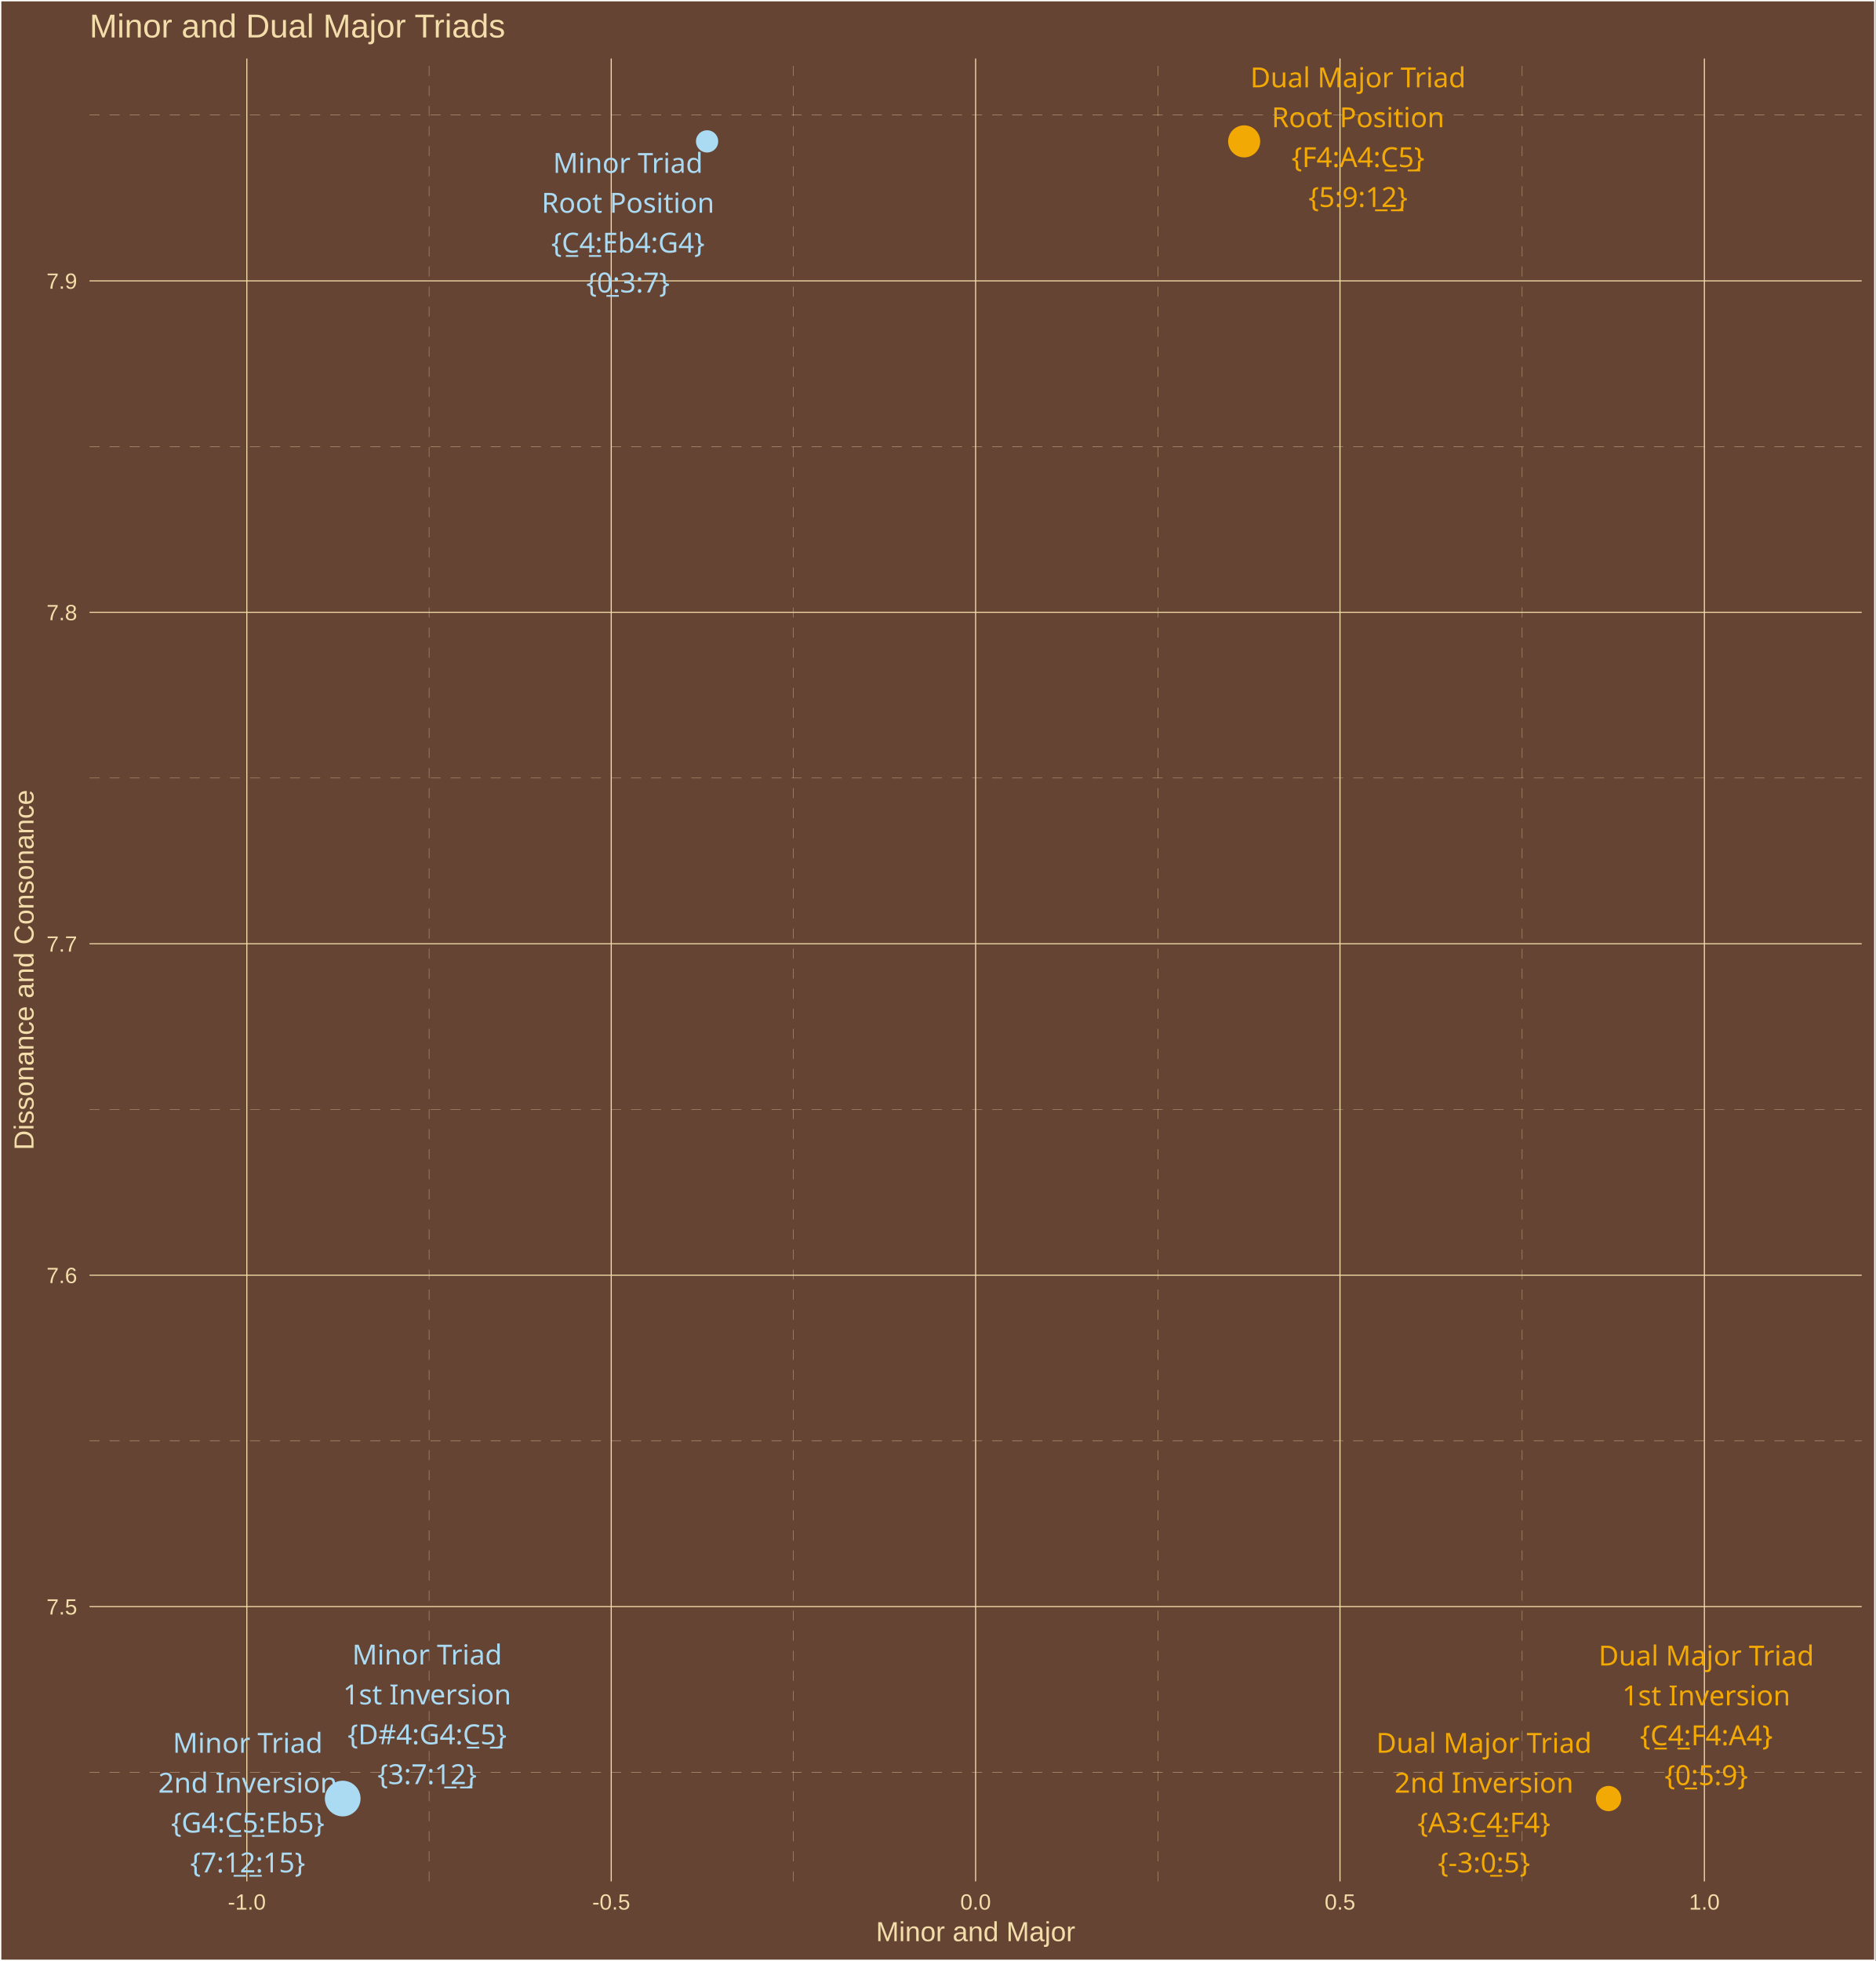
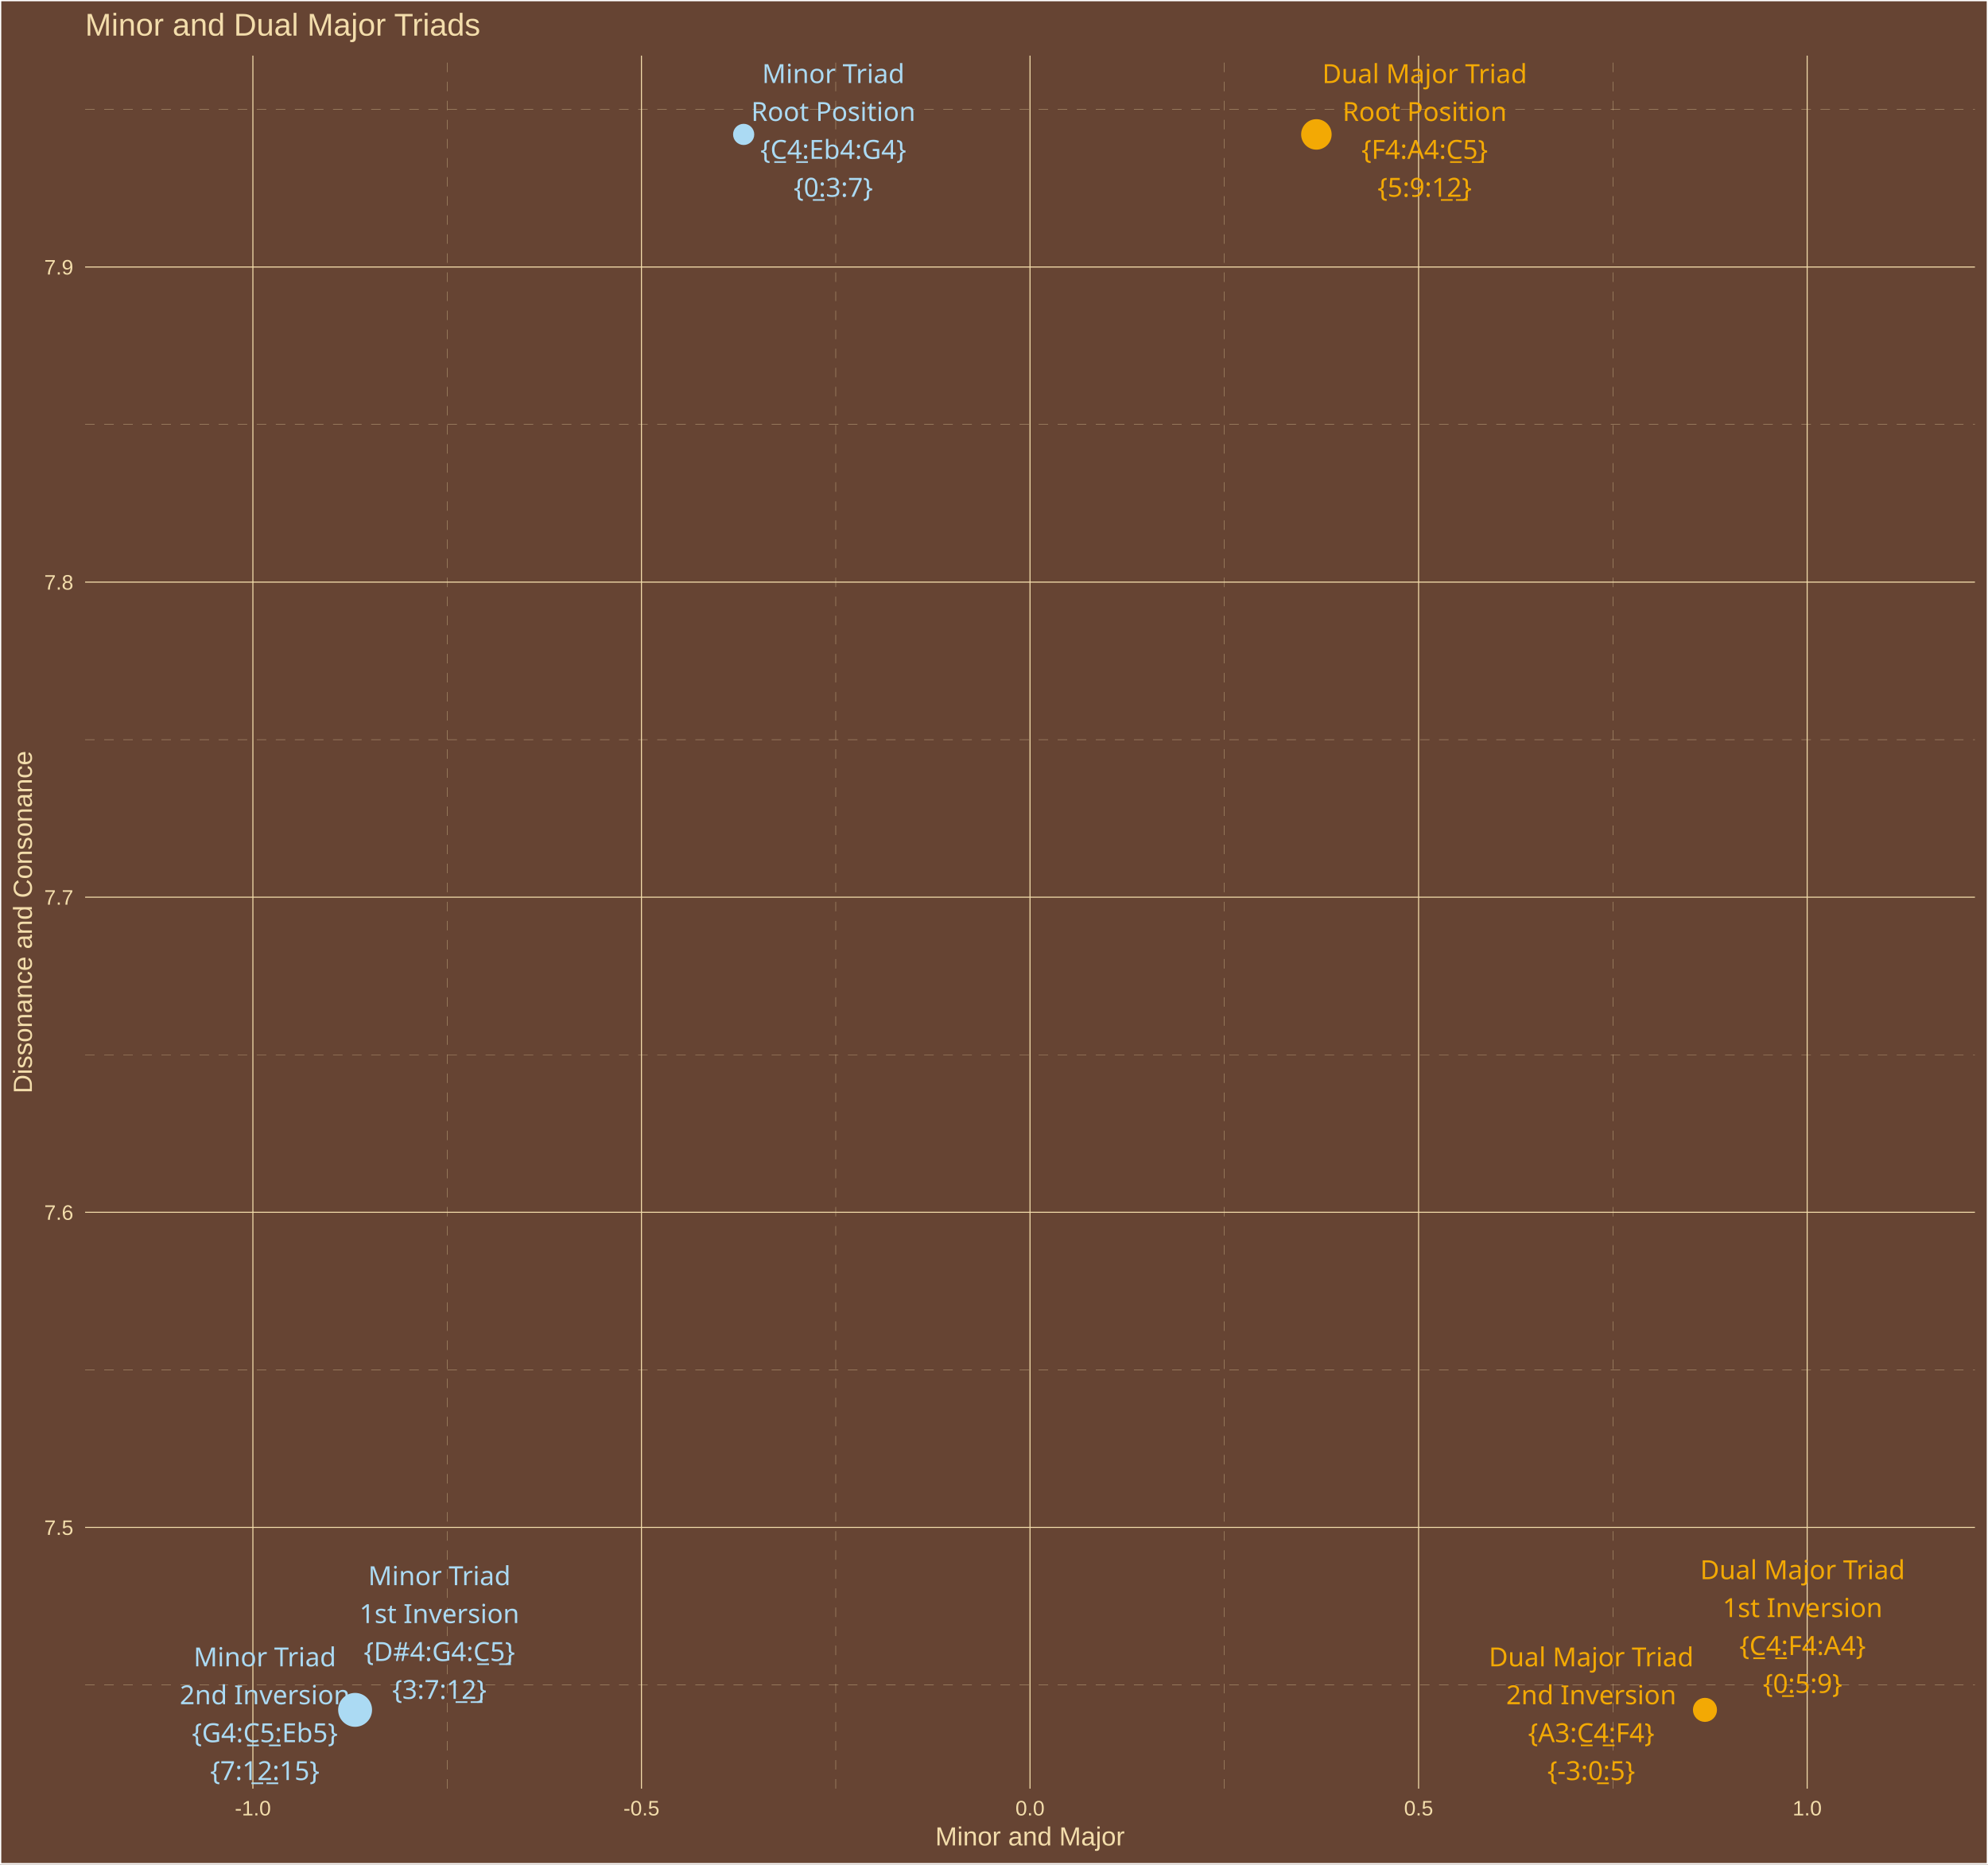
- <svg xmlns="http://www.w3.org/2000/svg" class="svglite" width="748.00pt" height="782.00pt" viewBox="0 0 748.00 782.00">
+ <svg xmlns="http://www.w3.org/2000/svg" class="svglite" width="834.00pt" height="782.00pt" viewBox="0 0 834.00 782.00">
  <defs>
    <style type="text/css">
    .svglite line, .svglite polyline, .svglite polygon, .svglite path, .svglite rect, .svglite circle {
      fill: none;
      stroke: #000000;
      stroke-linecap: round;
      stroke-linejoin: round;
      stroke-miterlimit: 10.00;
    }
    .svglite text {
      white-space: pre;
    }
  </style>
  </defs>
  <rect width="100%" height="100%" style="stroke: none; fill: #664433;" />
  <defs>
-     <clipPath id="cpMC4wMHw3NDguMDB8MC4wMHw3ODIuMDA=">
-       <rect x="0.00" y="0.00" width="748.00" height="782.00" />
+     <clipPath id="cpMC4wMHw4MzQuMDB8MC4wMHw3ODIuMDA=">
+       <rect x="0.00" y="0.00" width="834.00" height="782.00" />
    </clipPath>
  </defs>
-   <g clip-path="url(#cpMC4wMHw3NDguMDB8MC4wMHw3ODIuMDA=)">
-     <rect x="-0" y="0" width="748.00" height="782.00" style="stroke-width: 1.07; stroke: #FFFFFF; fill: #664433;" />
+   <g clip-path="url(#cpMC4wMHw4MzQuMDB8MC4wMHw3ODIuMDA=)">
+     <rect x="-0" y="0" width="834.00" height="782.00" style="stroke-width: 1.07; stroke: #FFFFFF; fill: #664433;" />
  </g>
  <defs>
-     <clipPath id="cpMzUuNzF8NzQyLjUyfDIzLjM0fDc1MC4yNw==">
-       <rect x="35.71" y="23.34" width="706.81" height="726.93" />
+     <clipPath id="cpMzUuNzF8ODI4LjUyfDIzLjM0fDc1MC4yNw==">
+       <rect x="35.71" y="23.34" width="792.81" height="726.93" />
    </clipPath>
  </defs>
-   <g clip-path="url(#cpMzUuNzF8NzQyLjUyfDIzLjM0fDc1MC4yNw==)">
-     <rect x="35.71" y="23.34" width="706.81" height="726.93" style="stroke-width: 1.07; stroke: none; fill: #664433;" />
-     <polyline points="35.71,706.76 742.52,706.76 " style="stroke-width: 0.11; stroke: #F3DDAB; stroke-dasharray: 4.00,4.00; stroke-linecap: butt;" />
-     <polyline points="35.71,574.59 742.52,574.59 " style="stroke-width: 0.11; stroke: #F3DDAB; stroke-dasharray: 4.00,4.00; stroke-linecap: butt;" />
-     <polyline points="35.71,442.42 742.52,442.42 " style="stroke-width: 0.11; stroke: #F3DDAB; stroke-dasharray: 4.00,4.00; stroke-linecap: butt;" />
-     <polyline points="35.71,310.26 742.52,310.26 " style="stroke-width: 0.11; stroke: #F3DDAB; stroke-dasharray: 4.00,4.00; stroke-linecap: butt;" />
-     <polyline points="35.71,178.09 742.52,178.09 " style="stroke-width: 0.11; stroke: #F3DDAB; stroke-dasharray: 4.00,4.00; stroke-linecap: butt;" />
-     <polyline points="35.71,45.92 742.52,45.92 " style="stroke-width: 0.11; stroke: #F3DDAB; stroke-dasharray: 4.00,4.00; stroke-linecap: butt;" />
-     <polyline points="171.12,750.27 171.12,23.34 " style="stroke-width: 0.11; stroke: #F3DDAB; stroke-dasharray: 4.00,4.00; stroke-linecap: butt;" />
-     <polyline points="316.45,750.27 316.45,23.34 " style="stroke-width: 0.11; stroke: #F3DDAB; stroke-dasharray: 4.00,4.00; stroke-linecap: butt;" />
-     <polyline points="461.78,750.27 461.78,23.34 " style="stroke-width: 0.11; stroke: #F3DDAB; stroke-dasharray: 4.00,4.00; stroke-linecap: butt;" />
-     <polyline points="607.11,750.27 607.11,23.34 " style="stroke-width: 0.11; stroke: #F3DDAB; stroke-dasharray: 4.00,4.00; stroke-linecap: butt;" />
-     <polyline points="35.71,640.68 742.52,640.68 " style="stroke-width: 0.43; stroke: #F3DDAB; stroke-linecap: butt;" />
-     <polyline points="35.71,508.51 742.52,508.51 " style="stroke-width: 0.43; stroke: #F3DDAB; stroke-linecap: butt;" />
-     <polyline points="35.71,376.34 742.52,376.34 " style="stroke-width: 0.43; stroke: #F3DDAB; stroke-linecap: butt;" />
-     <polyline points="35.71,244.17 742.52,244.17 " style="stroke-width: 0.43; stroke: #F3DDAB; stroke-linecap: butt;" />
-     <polyline points="35.71,112.00 742.52,112.00 " style="stroke-width: 0.43; stroke: #F3DDAB; stroke-linecap: butt;" />
-     <polyline points="98.45,750.27 98.45,23.34 " style="stroke-width: 0.43; stroke: #F3DDAB; stroke-linecap: butt;" />
-     <polyline points="243.78,750.27 243.78,23.34 " style="stroke-width: 0.43; stroke: #F3DDAB; stroke-linecap: butt;" />
-     <polyline points="389.11,750.27 389.11,23.34 " style="stroke-width: 0.43; stroke: #F3DDAB; stroke-linecap: butt;" />
-     <polyline points="534.44,750.27 534.44,23.34 " style="stroke-width: 0.43; stroke: #F3DDAB; stroke-linecap: butt;" />
-     <polyline points="679.77,750.27 679.77,23.34 " style="stroke-width: 0.43; stroke: #F3DDAB; stroke-linecap: butt;" />
-     <circle cx="282.01" cy="56.38" r="1.95" style="stroke-width: 0.71; stroke: #ABDAF3; fill: #ABDAF3;" />
-     <circle cx="136.68" cy="717.22" r="1.95" style="stroke-width: 0.71; stroke: #ABDAF3; fill: #ABDAF3;" />
-     <circle cx="136.68" cy="717.22" r="1.95" style="stroke-width: 0.71; stroke: #ABDAF3; fill: #ABDAF3;" />
-     <circle cx="496.22" cy="56.38" r="1.95" style="stroke-width: 0.71; stroke: #F3A904; fill: #F3A904;" />
-     <circle cx="641.55" cy="717.22" r="1.95" style="stroke-width: 0.71; stroke: #F3A904; fill: #F3A904;" />
-     <circle cx="641.55" cy="717.22" r="1.95" style="stroke-width: 0.71; stroke: #F3A904; fill: #F3A904;" />
-     <circle cx="282.01" cy="56.38" r="4.09" style="stroke-width: 0.71; stroke: #ABDAF3; fill: #ABDAF3;" />
-     <circle cx="136.68" cy="717.22" r="5.64" style="stroke-width: 0.71; stroke: #ABDAF3; fill: #ABDAF3;" />
-     <circle cx="136.68" cy="717.22" r="6.76" style="stroke-width: 0.71; stroke: #ABDAF3; fill: #ABDAF3;" />
-     <circle cx="496.22" cy="56.38" r="6.04" style="stroke-width: 0.71; stroke: #F3A904; fill: #F3A904;" />
-     <circle cx="641.55" cy="717.22" r="4.69" style="stroke-width: 0.71; stroke: #F3A904; fill: #F3A904;" />
-     <circle cx="641.55" cy="717.22" r="1.42" style="stroke-width: 0.71; stroke: #F3A904; fill: #F3A904;" />
-     <text x="250.45" y="68.94" text-anchor="middle" style="font-size: 11.04px;fill: #ABDAF3; font-family: &quot;Arial Unicode MS&quot;;" textLength="55.77px" lengthAdjust="spacingAndGlyphs">Minor Triad</text>
-     <text x="250.45" y="84.83" text-anchor="middle" style="font-size: 11.04px;fill: #ABDAF3; font-family: &quot;Arial Unicode MS&quot;;" textLength="65.61px" lengthAdjust="spacingAndGlyphs">Root Position</text>
-     <text x="250.45" y="100.73" text-anchor="middle" style="font-size: 11.04px;fill: #ABDAF3; font-family: &quot;Arial Unicode MS&quot;;" textLength="61.95px" lengthAdjust="spacingAndGlyphs">{C̲4̲:Eb4:G4}</text>
-     <text x="250.45" y="116.63" text-anchor="middle" style="font-size: 11.04px;fill: #ABDAF3; font-family: &quot;Arial Unicode MS&quot;;" textLength="31.91px" lengthAdjust="spacingAndGlyphs">{0̲:3:7}</text>
-     <text x="170.35" y="663.77" text-anchor="middle" style="font-size: 11.04px;fill: #ABDAF3; font-family: &quot;Arial Unicode MS&quot;;" textLength="55.77px" lengthAdjust="spacingAndGlyphs">Minor Triad</text>
-     <text x="170.35" y="679.67" text-anchor="middle" style="font-size: 11.04px;fill: #ABDAF3; font-family: &quot;Arial Unicode MS&quot;;" textLength="62.54px" lengthAdjust="spacingAndGlyphs">1st Inversion</text>
-     <text x="170.35" y="695.57" text-anchor="middle" style="font-size: 11.04px;fill: #ABDAF3; font-family: &quot;Arial Unicode MS&quot;;" textLength="62.55px" lengthAdjust="spacingAndGlyphs">{D#4:G4:C̲5̲}</text>
-     <text x="170.35" y="711.46" text-anchor="middle" style="font-size: 11.04px;fill: #ABDAF3; font-family: &quot;Arial Unicode MS&quot;;" textLength="38.04px" lengthAdjust="spacingAndGlyphs">{3:7:1̲2̲}</text>
-     <text x="98.80" y="698.97" text-anchor="middle" style="font-size: 11.04px;fill: #ABDAF3; font-family: &quot;Arial Unicode MS&quot;;" textLength="55.77px" lengthAdjust="spacingAndGlyphs">Minor Triad</text>
-     <text x="98.80" y="714.87" text-anchor="middle" style="font-size: 11.04px;fill: #ABDAF3; font-family: &quot;Arial Unicode MS&quot;;" textLength="66.23px" lengthAdjust="spacingAndGlyphs">2nd Inversion</text>
-     <text x="98.80" y="730.77" text-anchor="middle" style="font-size: 11.04px;fill: #ABDAF3; font-family: &quot;Arial Unicode MS&quot;;" textLength="61.95px" lengthAdjust="spacingAndGlyphs">{G4:C̲5̲:Eb5}</text>
-     <text x="98.80" y="746.67" text-anchor="middle" style="font-size: 11.04px;fill: #ABDAF3; font-family: &quot;Arial Unicode MS&quot;;" textLength="44.18px" lengthAdjust="spacingAndGlyphs">{7:1̲2̲:15}</text>
-     <text x="541.63" y="34.83" text-anchor="middle" style="font-size: 11.04px;fill: #F3A904; font-family: &quot;Arial Unicode MS&quot;;" textLength="81.52px" lengthAdjust="spacingAndGlyphs">Dual Major Triad</text>
-     <text x="541.63" y="50.73" text-anchor="middle" style="font-size: 11.04px;fill: #F3A904; font-family: &quot;Arial Unicode MS&quot;;" textLength="65.61px" lengthAdjust="spacingAndGlyphs">Root Position</text>
-     <text x="541.63" y="66.63" text-anchor="middle" style="font-size: 11.04px;fill: #F3A904; font-family: &quot;Arial Unicode MS&quot;;" textLength="53.97px" lengthAdjust="spacingAndGlyphs">{F4:A4:C̲5̲}</text>
-     <text x="541.63" y="82.53" text-anchor="middle" style="font-size: 11.04px;fill: #F3A904; font-family: &quot;Arial Unicode MS&quot;;" textLength="38.04px" lengthAdjust="spacingAndGlyphs">{5:9:1̲2̲}</text>
-     <text x="680.53" y="664.16" text-anchor="middle" style="font-size: 11.04px;fill: #F3A904; font-family: &quot;Arial Unicode MS&quot;;" textLength="81.52px" lengthAdjust="spacingAndGlyphs">Dual Major Triad</text>
-     <text x="680.53" y="680.06" text-anchor="middle" style="font-size: 11.04px;fill: #F3A904; font-family: &quot;Arial Unicode MS&quot;;" textLength="62.54px" lengthAdjust="spacingAndGlyphs">1st Inversion</text>
-     <text x="680.53" y="695.95" text-anchor="middle" style="font-size: 11.04px;fill: #F3A904; font-family: &quot;Arial Unicode MS&quot;;" textLength="53.97px" lengthAdjust="spacingAndGlyphs">{C̲4̲:F4:A4}</text>
-     <text x="680.53" y="711.85" text-anchor="middle" style="font-size: 11.04px;fill: #F3A904; font-family: &quot;Arial Unicode MS&quot;;" textLength="31.91px" lengthAdjust="spacingAndGlyphs">{0̲:5:9}</text>
-     <text x="591.87" y="698.97" text-anchor="middle" style="font-size: 11.04px;fill: #F3A904; font-family: &quot;Arial Unicode MS&quot;;" textLength="81.52px" lengthAdjust="spacingAndGlyphs">Dual Major Triad</text>
-     <text x="591.87" y="714.87" text-anchor="middle" style="font-size: 11.04px;fill: #F3A904; font-family: &quot;Arial Unicode MS&quot;;" textLength="66.23px" lengthAdjust="spacingAndGlyphs">2nd Inversion</text>
-     <text x="591.87" y="730.77" text-anchor="middle" style="font-size: 11.04px;fill: #F3A904; font-family: &quot;Arial Unicode MS&quot;;" textLength="53.97px" lengthAdjust="spacingAndGlyphs">{A3:C̲4̲:F4}</text>
-     <text x="591.87" y="746.67" text-anchor="middle" style="font-size: 11.04px;fill: #F3A904; font-family: &quot;Arial Unicode MS&quot;;" textLength="35.58px" lengthAdjust="spacingAndGlyphs">{-3:0̲:5}</text>
+   <g clip-path="url(#cpMzUuNzF8ODI4LjUyfDIzLjM0fDc1MC4yNw==)">
+     <rect x="35.71" y="23.34" width="792.81" height="726.93" style="stroke-width: 1.07; stroke: none; fill: #664433;" />
+     <polyline points="35.71,706.76 828.52,706.76 " style="stroke-width: 0.11; stroke: #F3DDAB; stroke-dasharray: 4.00,4.00; stroke-linecap: butt;" />
+     <polyline points="35.71,574.59 828.52,574.59 " style="stroke-width: 0.11; stroke: #F3DDAB; stroke-dasharray: 4.00,4.00; stroke-linecap: butt;" />
+     <polyline points="35.71,442.42 828.52,442.42 " style="stroke-width: 0.11; stroke: #F3DDAB; stroke-dasharray: 4.00,4.00; stroke-linecap: butt;" />
+     <polyline points="35.71,310.26 828.52,310.26 " style="stroke-width: 0.11; stroke: #F3DDAB; stroke-dasharray: 4.00,4.00; stroke-linecap: butt;" />
+     <polyline points="35.71,178.09 828.52,178.09 " style="stroke-width: 0.11; stroke: #F3DDAB; stroke-dasharray: 4.00,4.00; stroke-linecap: butt;" />
+     <polyline points="35.71,45.92 828.52,45.92 " style="stroke-width: 0.11; stroke: #F3DDAB; stroke-dasharray: 4.00,4.00; stroke-linecap: butt;" />
+     <polyline points="187.60,750.27 187.60,23.34 " style="stroke-width: 0.11; stroke: #F3DDAB; stroke-dasharray: 4.00,4.00; stroke-linecap: butt;" />
+     <polyline points="350.61,750.27 350.61,23.34 " style="stroke-width: 0.11; stroke: #F3DDAB; stroke-dasharray: 4.00,4.00; stroke-linecap: butt;" />
+     <polyline points="513.62,750.27 513.62,23.34 " style="stroke-width: 0.11; stroke: #F3DDAB; stroke-dasharray: 4.00,4.00; stroke-linecap: butt;" />
+     <polyline points="676.63,750.27 676.63,23.34 " style="stroke-width: 0.11; stroke: #F3DDAB; stroke-dasharray: 4.00,4.00; stroke-linecap: butt;" />
+     <polyline points="35.71,640.68 828.52,640.68 " style="stroke-width: 0.43; stroke: #F3DDAB; stroke-linecap: butt;" />
+     <polyline points="35.71,508.51 828.52,508.51 " style="stroke-width: 0.43; stroke: #F3DDAB; stroke-linecap: butt;" />
+     <polyline points="35.71,376.34 828.52,376.34 " style="stroke-width: 0.43; stroke: #F3DDAB; stroke-linecap: butt;" />
+     <polyline points="35.71,244.17 828.52,244.17 " style="stroke-width: 0.43; stroke: #F3DDAB; stroke-linecap: butt;" />
+     <polyline points="35.71,112.00 828.52,112.00 " style="stroke-width: 0.43; stroke: #F3DDAB; stroke-linecap: butt;" />
+     <polyline points="106.09,750.27 106.09,23.34 " style="stroke-width: 0.43; stroke: #F3DDAB; stroke-linecap: butt;" />
+     <polyline points="269.10,750.27 269.10,23.34 " style="stroke-width: 0.43; stroke: #F3DDAB; stroke-linecap: butt;" />
+     <polyline points="432.11,750.27 432.11,23.34 " style="stroke-width: 0.43; stroke: #F3DDAB; stroke-linecap: butt;" />
+     <polyline points="595.13,750.27 595.13,23.34 " style="stroke-width: 0.43; stroke: #F3DDAB; stroke-linecap: butt;" />
+     <polyline points="758.14,750.27 758.14,23.34 " style="stroke-width: 0.43; stroke: #F3DDAB; stroke-linecap: butt;" />
+     <circle cx="311.98" cy="56.38" r="1.95" style="stroke-width: 0.71; stroke: #ABDAF3; fill: #ABDAF3;" />
+     <circle cx="148.97" cy="717.22" r="1.95" style="stroke-width: 0.71; stroke: #ABDAF3; fill: #ABDAF3;" />
+     <circle cx="148.97" cy="717.22" r="1.95" style="stroke-width: 0.71; stroke: #ABDAF3; fill: #ABDAF3;" />
+     <circle cx="552.25" cy="56.38" r="1.95" style="stroke-width: 0.71; stroke: #F3A904; fill: #F3A904;" />
+     <circle cx="715.26" cy="717.22" r="1.95" style="stroke-width: 0.71; stroke: #F3A904; fill: #F3A904;" />
+     <circle cx="715.26" cy="717.22" r="1.95" style="stroke-width: 0.71; stroke: #F3A904; fill: #F3A904;" />
+     <circle cx="311.98" cy="56.38" r="4.09" style="stroke-width: 0.71; stroke: #ABDAF3; fill: #ABDAF3;" />
+     <circle cx="148.97" cy="717.22" r="5.64" style="stroke-width: 0.71; stroke: #ABDAF3; fill: #ABDAF3;" />
+     <circle cx="148.97" cy="717.22" r="6.76" style="stroke-width: 0.71; stroke: #ABDAF3; fill: #ABDAF3;" />
+     <circle cx="552.25" cy="56.38" r="6.04" style="stroke-width: 0.71; stroke: #F3A904; fill: #F3A904;" />
+     <circle cx="715.26" cy="717.22" r="4.69" style="stroke-width: 0.71; stroke: #F3A904; fill: #F3A904;" />
+     <circle cx="715.26" cy="717.22" r="1.42" style="stroke-width: 0.71; stroke: #F3A904; fill: #F3A904;" />
+     <text x="349.59" y="34.83" text-anchor="middle" style="font-size: 11.04px;fill: #ABDAF3; font-family: &quot;Arial Unicode MS&quot;;" textLength="55.77px" lengthAdjust="spacingAndGlyphs">Minor Triad</text>
+     <text x="349.59" y="50.73" text-anchor="middle" style="font-size: 11.04px;fill: #ABDAF3; font-family: &quot;Arial Unicode MS&quot;;" textLength="65.61px" lengthAdjust="spacingAndGlyphs">Root Position</text>
+     <text x="349.59" y="66.63" text-anchor="middle" style="font-size: 11.04px;fill: #ABDAF3; font-family: &quot;Arial Unicode MS&quot;;" textLength="61.95px" lengthAdjust="spacingAndGlyphs">{C̲4̲:Eb4:G4}</text>
+     <text x="349.59" y="82.53" text-anchor="middle" style="font-size: 11.04px;fill: #ABDAF3; font-family: &quot;Arial Unicode MS&quot;;" textLength="31.91px" lengthAdjust="spacingAndGlyphs">{0̲:3:7}</text>
+     <text x="184.33" y="664.91" text-anchor="middle" style="font-size: 11.04px;fill: #ABDAF3; font-family: &quot;Arial Unicode MS&quot;;" textLength="55.77px" lengthAdjust="spacingAndGlyphs">Minor Triad</text>
+     <text x="184.33" y="680.81" text-anchor="middle" style="font-size: 11.04px;fill: #ABDAF3; font-family: &quot;Arial Unicode MS&quot;;" textLength="62.54px" lengthAdjust="spacingAndGlyphs">1st Inversion</text>
+     <text x="184.33" y="696.71" text-anchor="middle" style="font-size: 11.04px;fill: #ABDAF3; font-family: &quot;Arial Unicode MS&quot;;" textLength="62.55px" lengthAdjust="spacingAndGlyphs">{D#4:G4:C̲5̲}</text>
+     <text x="184.33" y="712.61" text-anchor="middle" style="font-size: 11.04px;fill: #ABDAF3; font-family: &quot;Arial Unicode MS&quot;;" textLength="38.04px" lengthAdjust="spacingAndGlyphs">{3:7:1̲2̲}</text>
+     <text x="111.11" y="698.97" text-anchor="middle" style="font-size: 11.04px;fill: #ABDAF3; font-family: &quot;Arial Unicode MS&quot;;" textLength="55.77px" lengthAdjust="spacingAndGlyphs">Minor Triad</text>
+     <text x="111.11" y="714.87" text-anchor="middle" style="font-size: 11.04px;fill: #ABDAF3; font-family: &quot;Arial Unicode MS&quot;;" textLength="66.23px" lengthAdjust="spacingAndGlyphs">2nd Inversion</text>
+     <text x="111.11" y="730.77" text-anchor="middle" style="font-size: 11.04px;fill: #ABDAF3; font-family: &quot;Arial Unicode MS&quot;;" textLength="61.95px" lengthAdjust="spacingAndGlyphs">{G4:C̲5̲:Eb5}</text>
+     <text x="111.11" y="746.67" text-anchor="middle" style="font-size: 11.04px;fill: #ABDAF3; font-family: &quot;Arial Unicode MS&quot;;" textLength="44.18px" lengthAdjust="spacingAndGlyphs">{7:1̲2̲:15}</text>
+     <text x="597.67" y="34.84" text-anchor="middle" style="font-size: 11.04px;fill: #F3A904; font-family: &quot;Arial Unicode MS&quot;;" textLength="81.52px" lengthAdjust="spacingAndGlyphs">Dual Major Triad</text>
+     <text x="597.67" y="50.74" text-anchor="middle" style="font-size: 11.04px;fill: #F3A904; font-family: &quot;Arial Unicode MS&quot;;" textLength="65.61px" lengthAdjust="spacingAndGlyphs">Root Position</text>
+     <text x="597.67" y="66.63" text-anchor="middle" style="font-size: 11.04px;fill: #F3A904; font-family: &quot;Arial Unicode MS&quot;;" textLength="53.97px" lengthAdjust="spacingAndGlyphs">{F4:A4:C̲5̲}</text>
+     <text x="597.67" y="82.53" text-anchor="middle" style="font-size: 11.04px;fill: #F3A904; font-family: &quot;Arial Unicode MS&quot;;" textLength="38.04px" lengthAdjust="spacingAndGlyphs">{5:9:1̲2̲}</text>
+     <text x="756.21" y="662.40" text-anchor="middle" style="font-size: 11.04px;fill: #F3A904; font-family: &quot;Arial Unicode MS&quot;;" textLength="81.52px" lengthAdjust="spacingAndGlyphs">Dual Major Triad</text>
+     <text x="756.21" y="678.30" text-anchor="middle" style="font-size: 11.04px;fill: #F3A904; font-family: &quot;Arial Unicode MS&quot;;" textLength="62.54px" lengthAdjust="spacingAndGlyphs">1st Inversion</text>
+     <text x="756.21" y="694.20" text-anchor="middle" style="font-size: 11.04px;fill: #F3A904; font-family: &quot;Arial Unicode MS&quot;;" textLength="53.97px" lengthAdjust="spacingAndGlyphs">{C̲4̲:F4:A4}</text>
+     <text x="756.21" y="710.09" text-anchor="middle" style="font-size: 11.04px;fill: #F3A904; font-family: &quot;Arial Unicode MS&quot;;" textLength="31.91px" lengthAdjust="spacingAndGlyphs">{0̲:5:9}</text>
+     <text x="667.55" y="698.97" text-anchor="middle" style="font-size: 11.04px;fill: #F3A904; font-family: &quot;Arial Unicode MS&quot;;" textLength="81.52px" lengthAdjust="spacingAndGlyphs">Dual Major Triad</text>
+     <text x="667.55" y="714.87" text-anchor="middle" style="font-size: 11.04px;fill: #F3A904; font-family: &quot;Arial Unicode MS&quot;;" textLength="66.23px" lengthAdjust="spacingAndGlyphs">2nd Inversion</text>
+     <text x="667.55" y="730.77" text-anchor="middle" style="font-size: 11.04px;fill: #F3A904; font-family: &quot;Arial Unicode MS&quot;;" textLength="53.97px" lengthAdjust="spacingAndGlyphs">{A3:C̲4̲:F4}</text>
+     <text x="667.55" y="746.67" text-anchor="middle" style="font-size: 11.04px;fill: #F3A904; font-family: &quot;Arial Unicode MS&quot;;" textLength="35.58px" lengthAdjust="spacingAndGlyphs">{-3:0̲:5}</text>
  </g>
-   <g clip-path="url(#cpMC4wMHw3NDguMDB8MC4wMHw3ODIuMDA=)">
+   <g clip-path="url(#cpMC4wMHw4MzQuMDB8MC4wMHw3ODIuMDA=)">
    <text x="30.78" y="643.83" text-anchor="end" style="font-size: 8.80px;fill: #F3DDAB; font-family: &quot;Arial&quot;;" textLength="12.23px" lengthAdjust="spacingAndGlyphs">7.5</text>
    <text x="30.78" y="511.66" text-anchor="end" style="font-size: 8.80px;fill: #F3DDAB; font-family: &quot;Arial&quot;;" textLength="12.23px" lengthAdjust="spacingAndGlyphs">7.6</text>
    <text x="30.78" y="379.49" text-anchor="end" style="font-size: 8.80px;fill: #F3DDAB; font-family: &quot;Arial&quot;;" textLength="12.23px" lengthAdjust="spacingAndGlyphs">7.7</text>
    <text x="30.78" y="247.32" text-anchor="end" style="font-size: 8.80px;fill: #F3DDAB; font-family: &quot;Arial&quot;;" textLength="12.23px" lengthAdjust="spacingAndGlyphs">7.8</text>
    <text x="30.78" y="115.15" text-anchor="end" style="font-size: 8.80px;fill: #F3DDAB; font-family: &quot;Arial&quot;;" textLength="12.23px" lengthAdjust="spacingAndGlyphs">7.9</text>
-     <text x="98.45" y="761.50" text-anchor="middle" style="font-size: 8.80px;fill: #F3DDAB; font-family: &quot;Arial&quot;;" textLength="15.16px" lengthAdjust="spacingAndGlyphs">-1.0</text>
-     <text x="243.78" y="761.50" text-anchor="middle" style="font-size: 8.80px;fill: #F3DDAB; font-family: &quot;Arial&quot;;" textLength="15.16px" lengthAdjust="spacingAndGlyphs">-0.5</text>
-     <text x="389.11" y="761.50" text-anchor="middle" style="font-size: 8.80px;fill: #F3DDAB; font-family: &quot;Arial&quot;;" textLength="12.23px" lengthAdjust="spacingAndGlyphs">0.0</text>
-     <text x="534.44" y="761.50" text-anchor="middle" style="font-size: 8.80px;fill: #F3DDAB; font-family: &quot;Arial&quot;;" textLength="12.23px" lengthAdjust="spacingAndGlyphs">0.5</text>
-     <text x="679.77" y="761.50" text-anchor="middle" style="font-size: 8.80px;fill: #F3DDAB; font-family: &quot;Arial&quot;;" textLength="12.23px" lengthAdjust="spacingAndGlyphs">1.0</text>
-     <text x="389.11" y="774.09" text-anchor="middle" style="font-size: 11.00px;fill: #F3DDAB; font-family: &quot;Arial&quot;;" textLength="79.49px" lengthAdjust="spacingAndGlyphs">Minor and Major</text>
+     <text x="106.09" y="761.50" text-anchor="middle" style="font-size: 8.80px;fill: #F3DDAB; font-family: &quot;Arial&quot;;" textLength="15.16px" lengthAdjust="spacingAndGlyphs">-1.0</text>
+     <text x="269.10" y="761.50" text-anchor="middle" style="font-size: 8.80px;fill: #F3DDAB; font-family: &quot;Arial&quot;;" textLength="15.16px" lengthAdjust="spacingAndGlyphs">-0.5</text>
+     <text x="432.11" y="761.50" text-anchor="middle" style="font-size: 8.80px;fill: #F3DDAB; font-family: &quot;Arial&quot;;" textLength="12.23px" lengthAdjust="spacingAndGlyphs">0.0</text>
+     <text x="595.13" y="761.50" text-anchor="middle" style="font-size: 8.80px;fill: #F3DDAB; font-family: &quot;Arial&quot;;" textLength="12.23px" lengthAdjust="spacingAndGlyphs">0.5</text>
+     <text x="758.14" y="761.50" text-anchor="middle" style="font-size: 8.80px;fill: #F3DDAB; font-family: &quot;Arial&quot;;" textLength="12.23px" lengthAdjust="spacingAndGlyphs">1.0</text>
+     <text x="432.11" y="774.09" text-anchor="middle" style="font-size: 11.00px;fill: #F3DDAB; font-family: &quot;Arial&quot;;" textLength="79.49px" lengthAdjust="spacingAndGlyphs">Minor and Major</text>
    <text transform="translate(13.37,386.80) rotate(-90)" text-anchor="middle" style="font-size: 11.00px;fill: #F3DDAB; font-family: &quot;Arial&quot;;" textLength="143.73px" lengthAdjust="spacingAndGlyphs">Dissonance and Consonance</text>
    <text x="35.71" y="14.94" style="font-size: 13.20px;fill: #F3DDAB; font-family: &quot;Arial&quot;;" textLength="166.41px" lengthAdjust="spacingAndGlyphs">Minor and Dual Major Triads</text>
  </g>
</svg>
